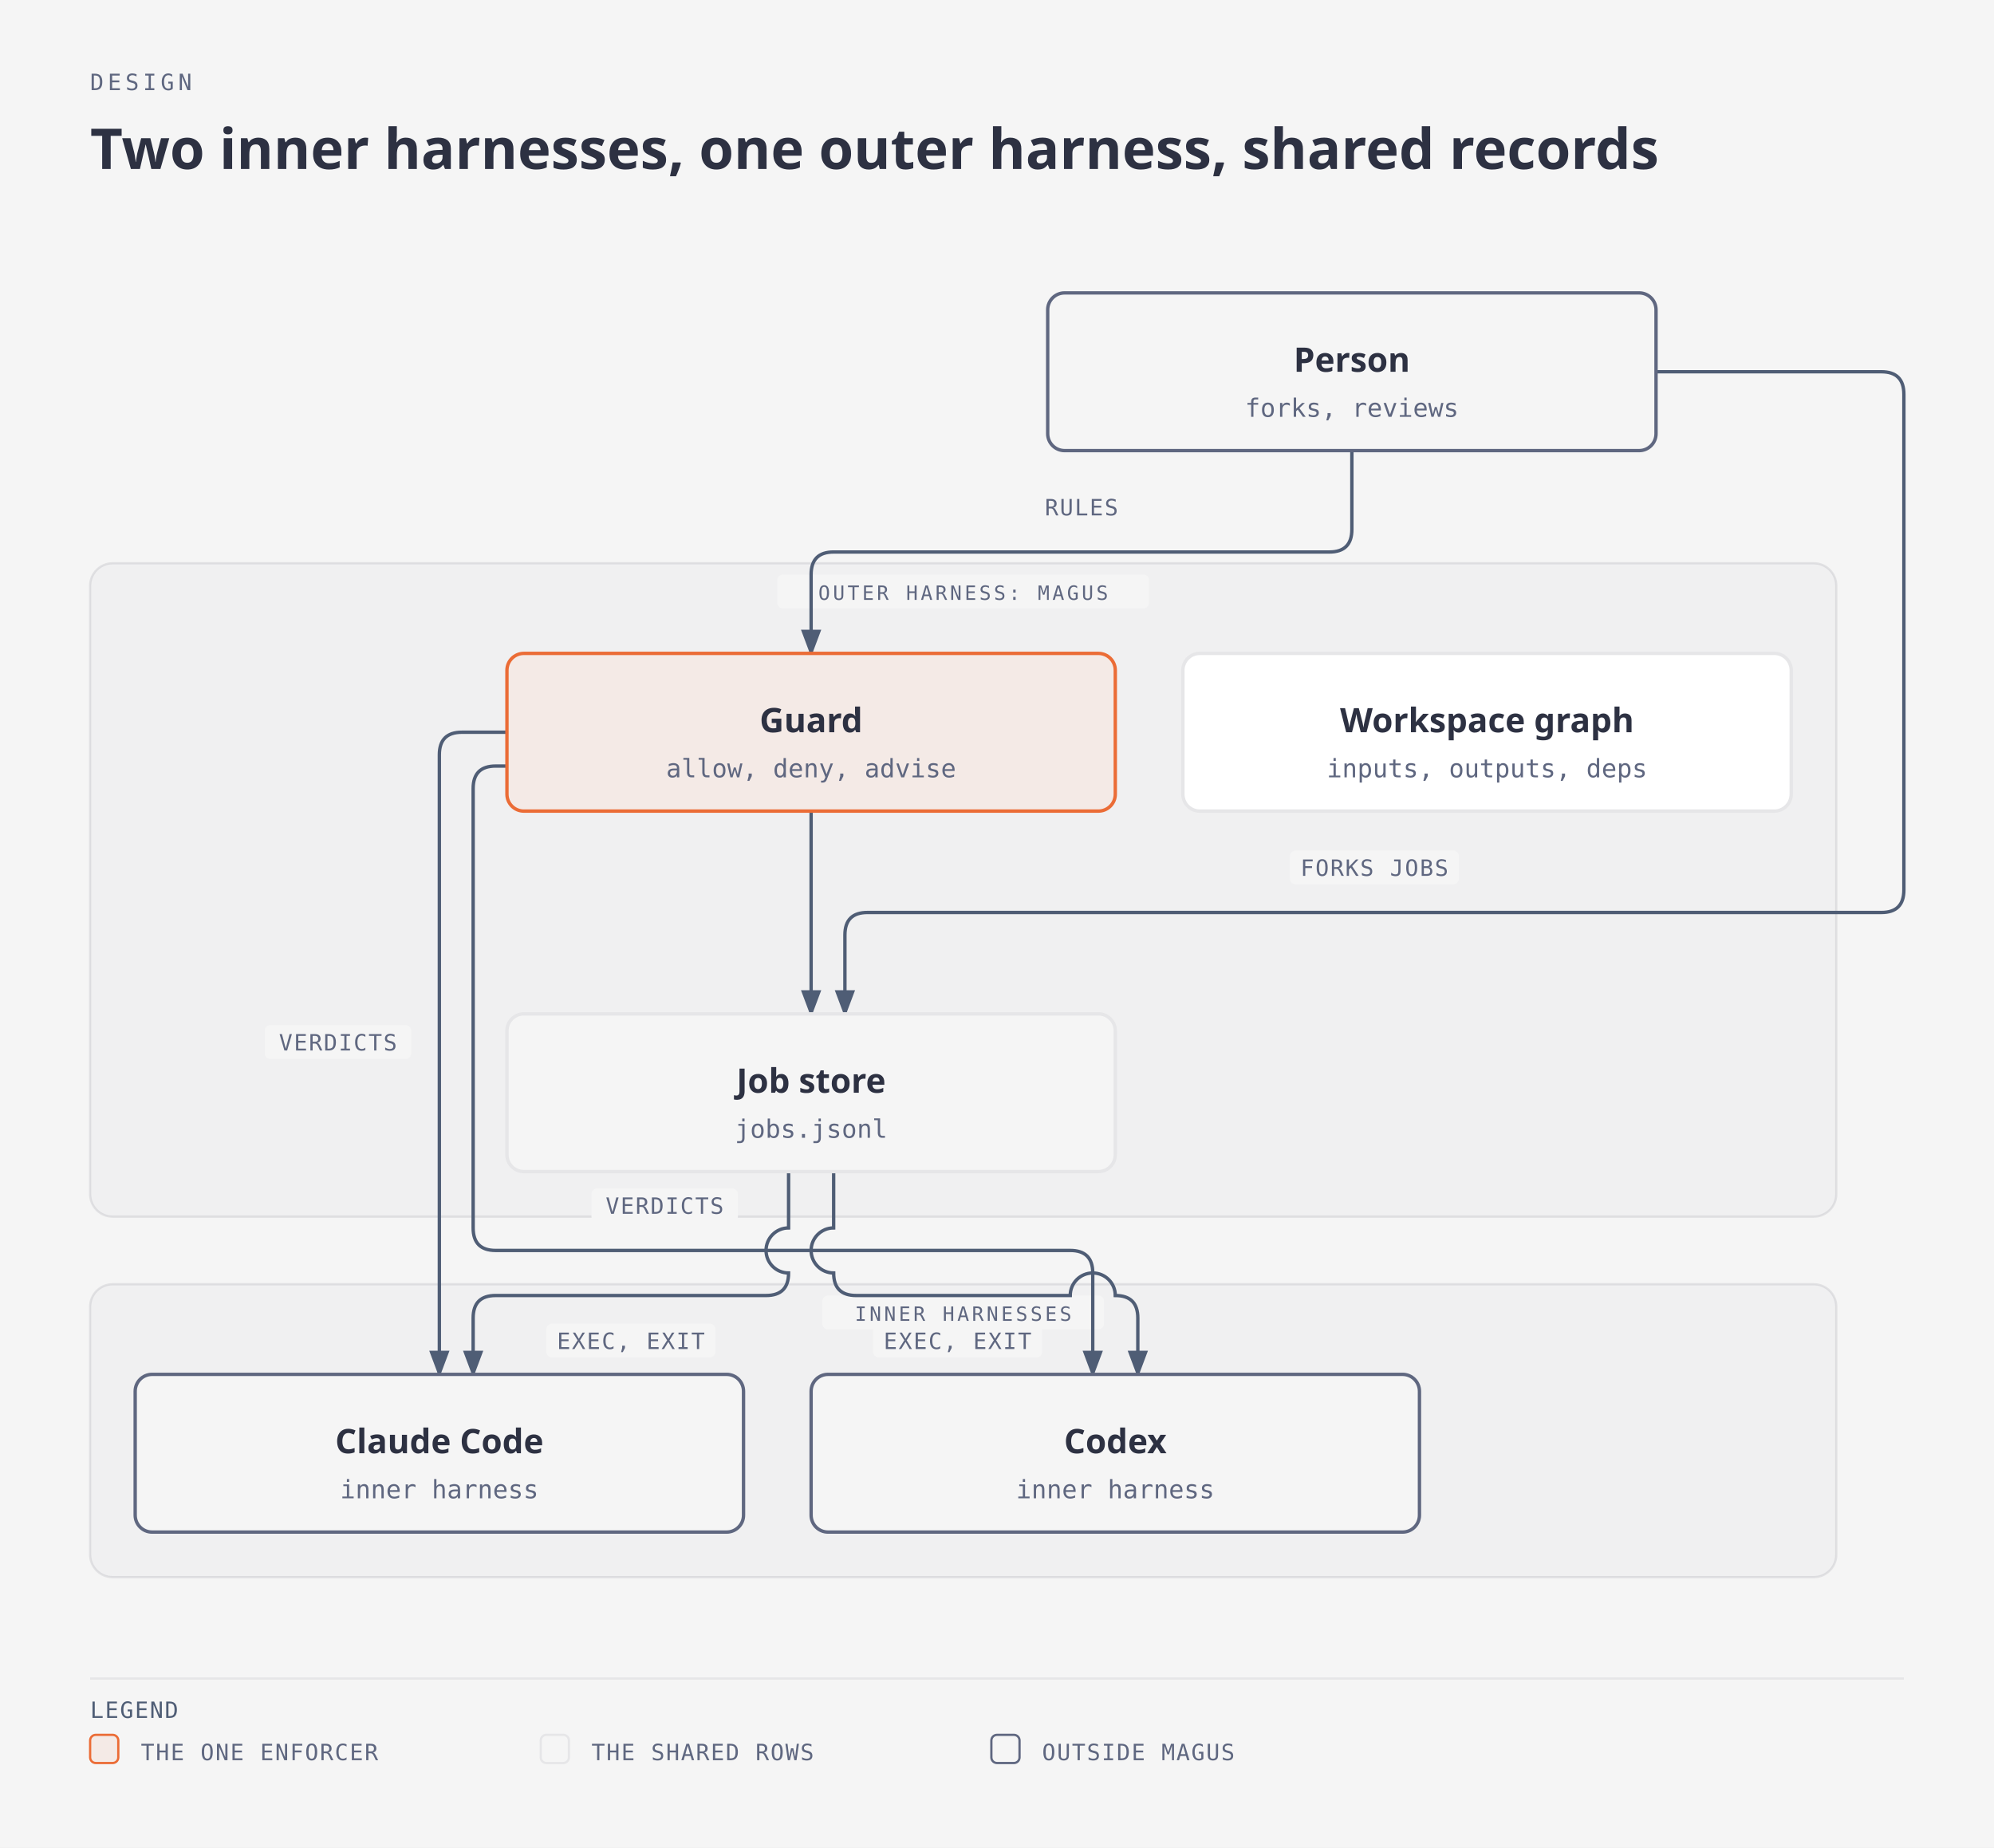
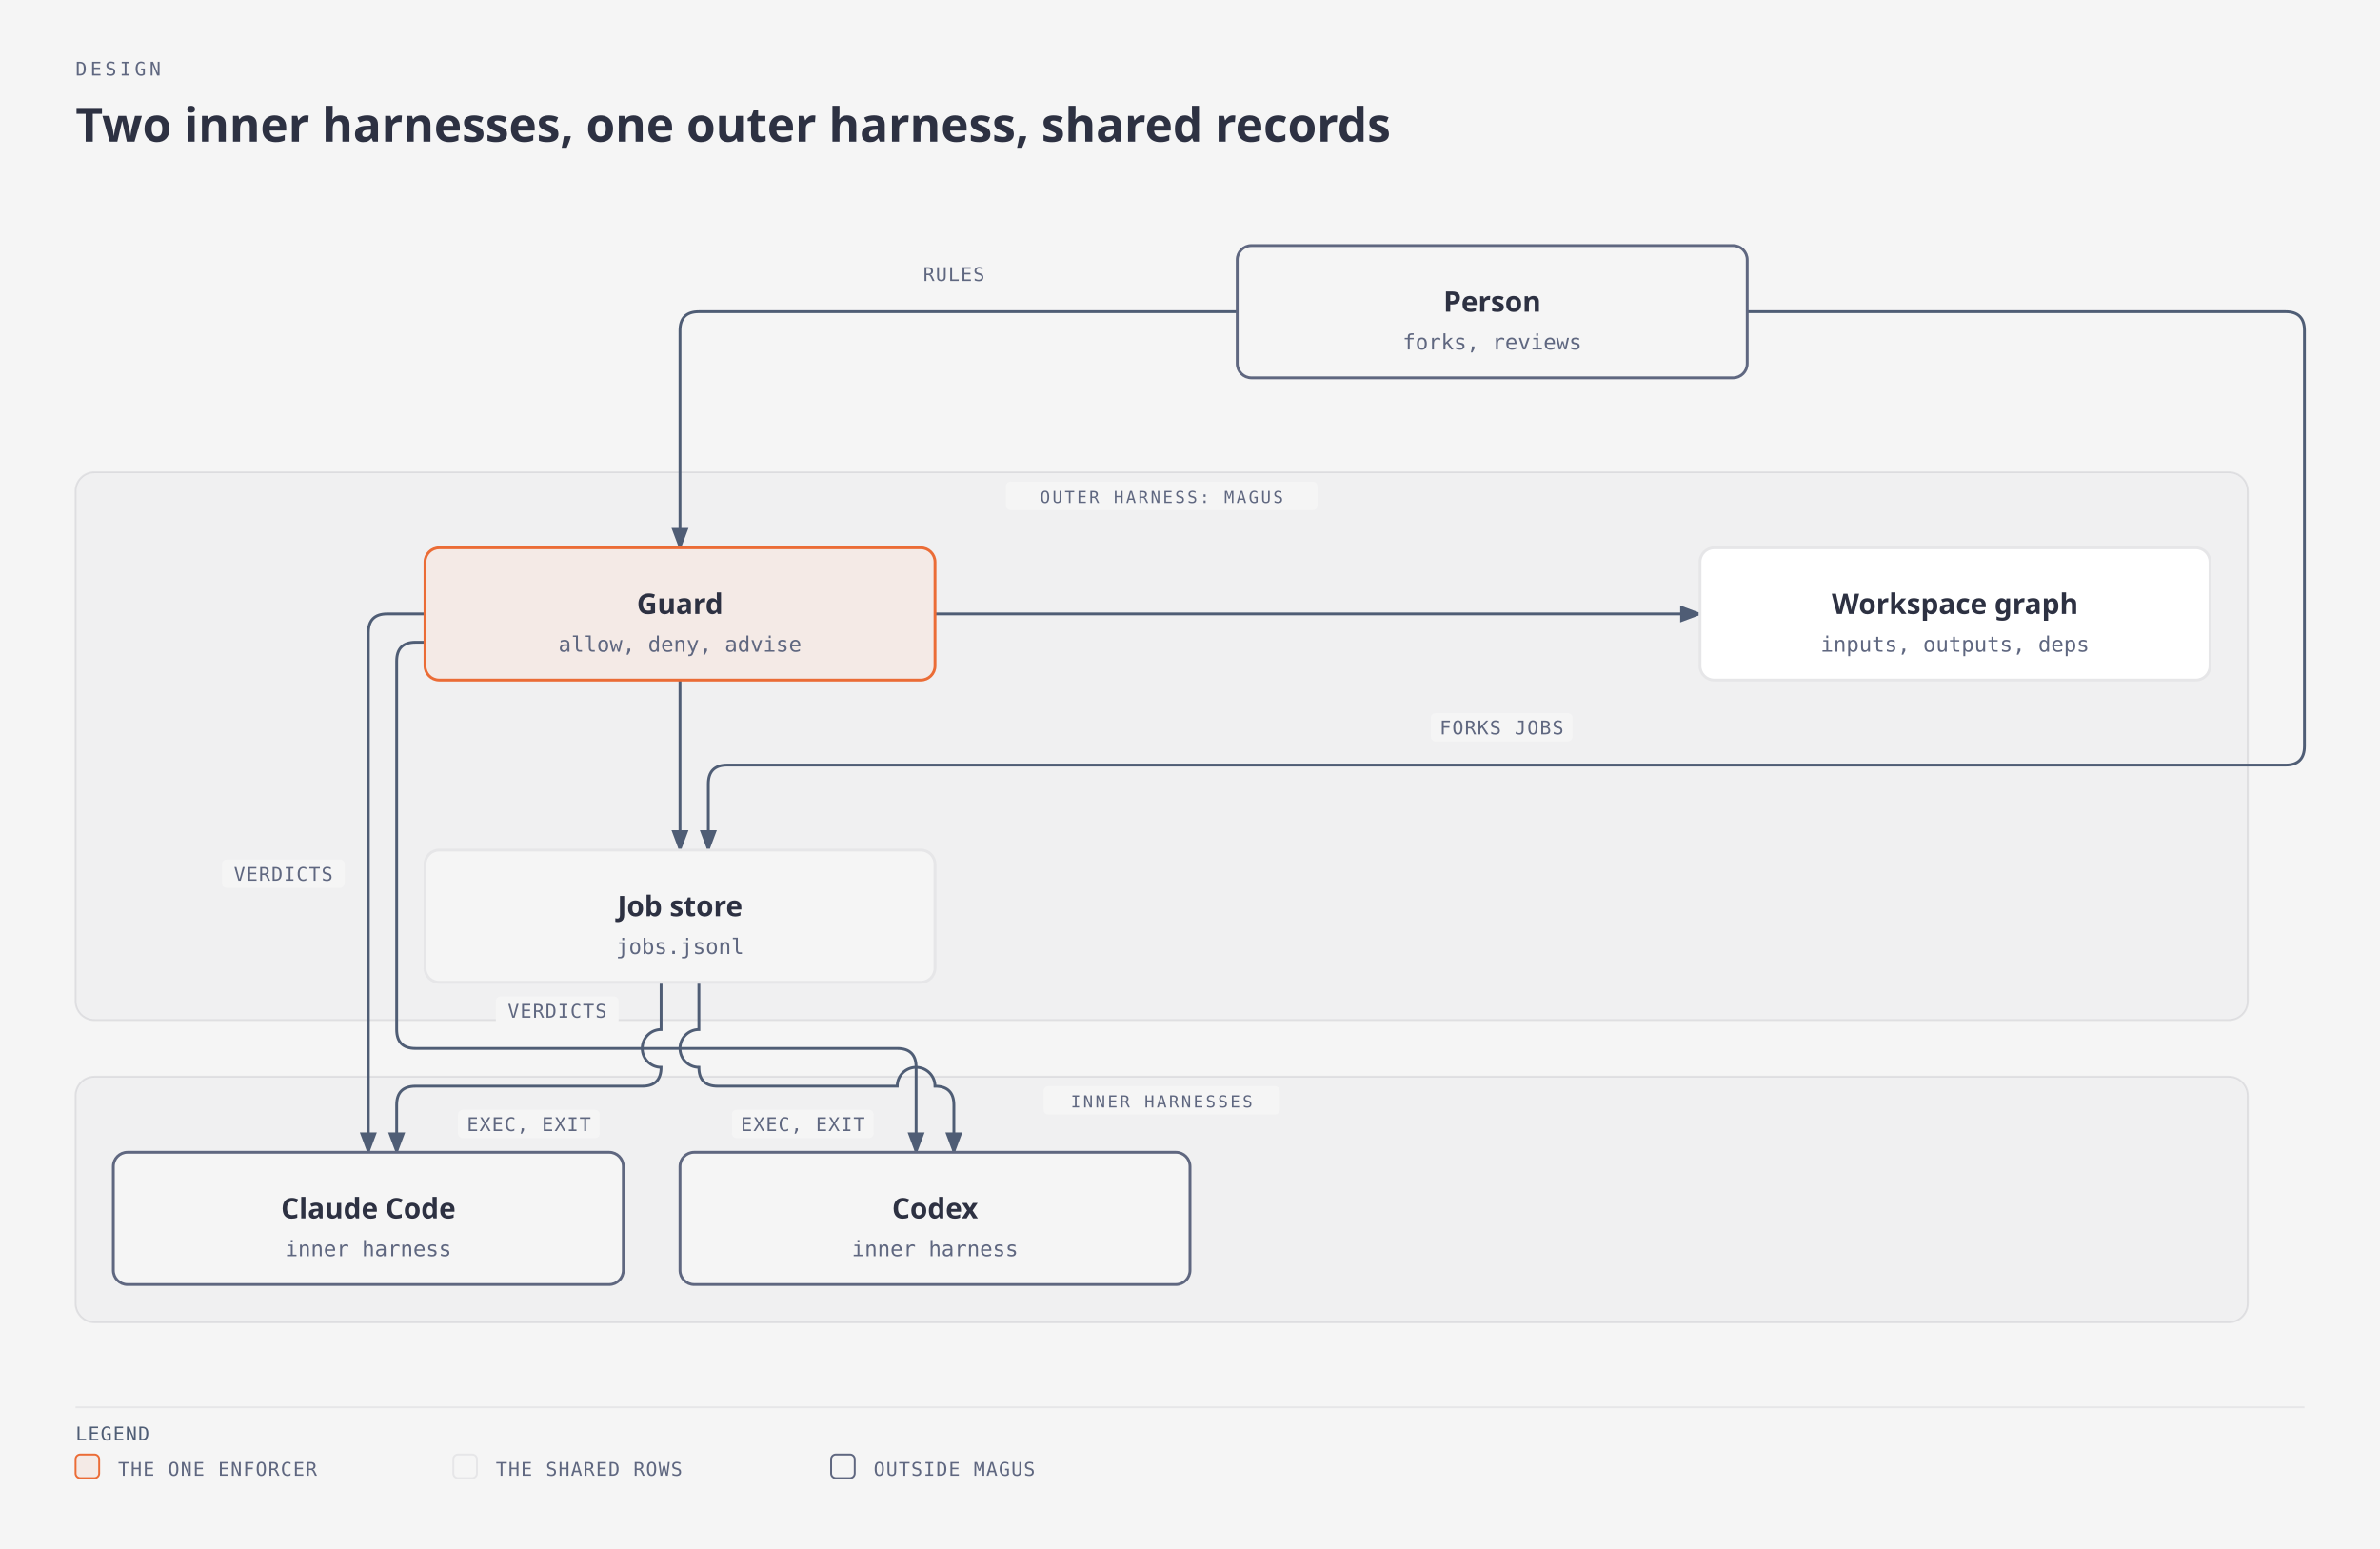
- <svg xmlns="http://www.w3.org/2000/svg" viewBox="0 0 708 656" width="708" height="656" role="img" aria-labelledby="harness-stack-title harness-stack-desc" class="magus-diagram">
+ <svg xmlns="http://www.w3.org/2000/svg" viewBox="0 0 1008 656" width="1008" height="656" role="img" aria-labelledby="harness-stack-title harness-stack-desc" class="magus-diagram">
  <defs>
    <marker id="harness-stack-arrow-default" markerWidth="8" markerHeight="6" refX="7" refY="3" orient="auto">
      <polygon points="0 0, 8 3, 0 6" fill="#4f5d75" />
    </marker>
    <marker id="harness-stack-arrow-accent" markerWidth="8" markerHeight="6" refX="7" refY="3" orient="auto">
      <polygon points="0 0, 8 3, 0 6" fill="#eb6c36" />
    </marker>
    <marker id="harness-stack-arrow-link" markerWidth="8" markerHeight="6" refX="7" refY="3" orient="auto">
      <polygon points="0 0, 8 3, 0 6" fill="#2e5aa8" />
    </marker>
  </defs>
  <rect width="100%" height="100%" fill="#f5f5f5" />
  <text x="32" y="32" fill="#5f6780" font-family="monospace" font-size="8" style="font-variant-ligatures:none" letter-spacing="0.18em">DESIGN</text>
  <text x="32" y="60" fill="#2d3142" font-family="sans-serif" font-size="20" font-weight="600">Two inner harnesses, one outer harness, shared records</text>
  <g transform="translate(0,40)">
-     <rect x="32" y="416" width="620" height="104" rx="8" fill="#2d3142" stroke="#2d3142" fill-opacity="0.02" stroke-opacity="0.1" stroke-width="0.8" />
-     <rect x="292" y="420" width="100" height="12" rx="2" fill="#f5f5f5" />
-     <text x="342" y="429" fill="#5f6780" font-family="monospace" font-size="7" style="font-variant-ligatures:none" text-anchor="middle" letter-spacing="0.14em">INNER HARNESSES</text>
-     <rect x="32" y="160" width="620" height="232" rx="8" fill="#2d3142" stroke="#2d3142" fill-opacity="0.02" stroke-opacity="0.1" stroke-width="0.8" />
-     <rect x="276" y="164" width="132" height="12" rx="2" fill="#f5f5f5" />
-     <text x="342" y="173" fill="#5f6780" font-family="monospace" font-size="7" style="font-variant-ligatures:none" text-anchor="middle" letter-spacing="0.14em">OUTER HARNESS: MAGUS</text>
-     <path data-edge="external:Person-&gt;internal/guard" id="harness-stack-edge-external_3aPerson-internal_2fguard" d="M 480 120 L 480 148 Q 480 156 472 156 L 296 156 Q 288 156 288 164 L 288 192" fill="none" stroke="#4f5d75" stroke-width="1.2" marker-end="url(#harness-stack-arrow-default)" />
-     <path data-edge="external:Person-&gt;internal/job" id="harness-stack-edge-external_3aPerson-internal_2fjob" d="M 588 92 L 668 92 Q 676 92 676 100 L 676 276 Q 676 284 668 284 L 308 284 Q 300 284 300 292 L 300 320" fill="none" stroke="#4f5d75" stroke-width="1.2" marker-end="url(#harness-stack-arrow-default)" />
+     <rect x="32" y="416" width="920" height="104" rx="8" fill="#2d3142" stroke="#2d3142" fill-opacity="0.02" stroke-opacity="0.1" stroke-width="0.8" />
+     <rect x="442" y="420" width="100" height="12" rx="2" fill="#f5f5f5" />
+     <text x="492" y="429" fill="#5f6780" font-family="monospace" font-size="7" style="font-variant-ligatures:none" text-anchor="middle" letter-spacing="0.14em">INNER HARNESSES</text>
+     <rect x="32" y="160" width="920" height="232" rx="8" fill="#2d3142" stroke="#2d3142" fill-opacity="0.02" stroke-opacity="0.1" stroke-width="0.8" />
+     <rect x="426" y="164" width="132" height="12" rx="2" fill="#f5f5f5" />
+     <text x="492" y="173" fill="#5f6780" font-family="monospace" font-size="7" style="font-variant-ligatures:none" text-anchor="middle" letter-spacing="0.14em">OUTER HARNESS: MAGUS</text>
+     <path data-edge="external:Person-&gt;internal/guard" id="harness-stack-edge-external_3aPerson-internal_2fguard" d="M 524 92 L 296 92 Q 288 92 288 100 L 288 192" fill="none" stroke="#4f5d75" stroke-width="1.2" marker-end="url(#harness-stack-arrow-default)" />
+     <path data-edge="external:Person-&gt;internal/job" id="harness-stack-edge-external_3aPerson-internal_2fjob" d="M 740 92 L 968 92 Q 976 92 976 100 L 976 276 Q 976 284 968 284 L 308 284 Q 300 284 300 292 L 300 320" fill="none" stroke="#4f5d75" stroke-width="1.2" marker-end="url(#harness-stack-arrow-default)" />
    <path data-edge="internal/guard-&gt;external:Claude Code" id="harness-stack-edge-internal_2fguard-external_3aClaude_20Code" d="M 180 220 L 164 220 Q 156 220 156 228 L 156 448" fill="none" stroke="#4f5d75" stroke-width="1.2" marker-end="url(#harness-stack-arrow-default)" />
    <path data-edge="internal/guard-&gt;external:Codex" id="harness-stack-edge-internal_2fguard-external_3aCodex" d="M 180 232 L 176 232 Q 168 232 168 240 L 168 396 Q 168 404 176 404 L 380 404 Q 388 404 388 412 L 388 448" fill="none" stroke="#4f5d75" stroke-width="1.2" marker-end="url(#harness-stack-arrow-default)" />
    <path data-edge="internal/guard-&gt;internal/job" id="harness-stack-edge-internal_2fguard-internal_2fjob" d="M 288 248 L 288 320" fill="none" stroke="#4f5d75" stroke-width="1.2" marker-end="url(#harness-stack-arrow-default)" />
+     <path data-edge="internal/guard-&gt;internal/graph/workspacegraph" id="harness-stack-edge-internal_2fguard-internal_2fgraph_2fworkspacegraph" d="M 396 220 L 720 220" fill="none" stroke="#4f5d75" stroke-width="1.2" marker-end="url(#harness-stack-arrow-default)" />
    <path data-edge="internal/job-&gt;external:Claude Code" id="harness-stack-edge-internal_2fjob-external_3aClaude_20Code" d="M 280 376 L 280 396 A 8 8 0 0 0 280 412 L 280 412 Q 280 420 272 420 L 176 420 Q 168 420 168 428 L 168 448" fill="none" stroke="#4f5d75" stroke-width="1.2" marker-end="url(#harness-stack-arrow-default)" />
    <path data-edge="internal/job-&gt;external:Codex" id="harness-stack-edge-internal_2fjob-external_3aCodex" d="M 296 376 L 296 396 A 8 8 0 0 0 296 412 L 296 412 Q 296 420 304 420 L 380 420 A 8 8 0 0 1 396 420 L 396 420 Q 404 420 404 428 L 404 448" fill="none" stroke="#4f5d75" stroke-width="1.2" marker-end="url(#harness-stack-arrow-default)" />
-     <rect x="366" y="134" width="36" height="12" rx="2" fill="#f5f5f5" />
-     <text x="384" y="143" fill="#5f6780" font-family="monospace" font-size="8" style="font-variant-ligatures:none" text-anchor="middle" letter-spacing="0.06em">RULES</text>
-     <rect x="458" y="262" width="60" height="12" rx="2" fill="#f5f5f5" />
-     <text x="488" y="271" fill="#5f6780" font-family="monospace" font-size="8" style="font-variant-ligatures:none" text-anchor="middle" letter-spacing="0.06em">FORKS JOBS</text>
+     <rect x="386" y="70" width="36" height="12" rx="2" fill="#f5f5f5" />
+     <text x="404" y="79" fill="#5f6780" font-family="monospace" font-size="8" style="font-variant-ligatures:none" text-anchor="middle" letter-spacing="0.06em">RULES</text>
+     <rect x="606" y="262" width="60" height="12" rx="2" fill="#f5f5f5" />
+     <text x="636" y="271" fill="#5f6780" font-family="monospace" font-size="8" style="font-variant-ligatures:none" text-anchor="middle" letter-spacing="0.06em">FORKS JOBS</text>
    <rect x="94" y="324" width="52" height="12" rx="2" fill="#f5f5f5" />
    <text x="120" y="333" fill="#5f6780" font-family="monospace" font-size="8" style="font-variant-ligatures:none" text-anchor="middle" letter-spacing="0.06em">VERDICTS</text>
    <rect x="210" y="382" width="52" height="12" rx="2" fill="#f5f5f5" />
    <text x="236" y="391" fill="#5f6780" font-family="monospace" font-size="8" style="font-variant-ligatures:none" text-anchor="middle" letter-spacing="0.06em">VERDICTS</text>
    <rect x="194" y="430" width="60" height="12" rx="2" fill="#f5f5f5" />
    <text x="224" y="439" fill="#5f6780" font-family="monospace" font-size="8" style="font-variant-ligatures:none" text-anchor="middle" letter-spacing="0.06em">EXEC, EXIT</text>
    <rect x="310" y="430" width="60" height="12" rx="2" fill="#f5f5f5" />
    <text x="340" y="439" fill="#5f6780" font-family="monospace" font-size="8" style="font-variant-ligatures:none" text-anchor="middle" letter-spacing="0.06em">EXEC, EXIT</text>
    <g data-node="external:Person">
-       <rect x="372" y="64" width="216" height="56" rx="6" fill="#f5f5f5" />
-       <rect x="372" y="64" width="216" height="56" rx="6" fill="#f5f5f5" stroke="#5f6780" stroke-width="1.2" />
-       <text x="480" y="92" fill="#2d3142" font-family="sans-serif" font-size="12" font-weight="600" text-anchor="middle">Person</text>
-       <text x="480" y="108" fill="#5f6780" font-family="monospace" font-size="9" style="font-variant-ligatures:none" text-anchor="middle">forks, reviews</text>
+       <rect x="524" y="64" width="216" height="56" rx="6" fill="#f5f5f5" />
+       <rect x="524" y="64" width="216" height="56" rx="6" fill="#f5f5f5" stroke="#5f6780" stroke-width="1.2" />
+       <text x="632" y="92" fill="#2d3142" font-family="sans-serif" font-size="12" font-weight="600" text-anchor="middle">Person</text>
+       <text x="632" y="108" fill="#5f6780" font-family="monospace" font-size="9" style="font-variant-ligatures:none" text-anchor="middle">forks, reviews</text>
    </g>
    <g data-node="external:Claude Code">
      <rect x="48" y="448" width="216" height="56" rx="6" fill="#f5f5f5" />
      <rect x="48" y="448" width="216" height="56" rx="6" fill="#f5f5f5" stroke="#5f6780" stroke-width="1.2" />
      <text x="156" y="476" fill="#2d3142" font-family="sans-serif" font-size="12" font-weight="600" text-anchor="middle">Claude Code</text>
      <text x="156" y="492" fill="#5f6780" font-family="monospace" font-size="9" style="font-variant-ligatures:none" text-anchor="middle">inner harness</text>
    </g>
    <g data-node="external:Codex">
      <rect x="288" y="448" width="216" height="56" rx="6" fill="#f5f5f5" />
      <rect x="288" y="448" width="216" height="56" rx="6" fill="#f5f5f5" stroke="#5f6780" stroke-width="1.2" />
      <text x="396" y="476" fill="#2d3142" font-family="sans-serif" font-size="12" font-weight="600" text-anchor="middle">Codex</text>
      <text x="396" y="492" fill="#5f6780" font-family="monospace" font-size="9" style="font-variant-ligatures:none" text-anchor="middle">inner harness</text>
    </g>
    <g data-node="internal/guard" data-anchor="internal/guard">
      <rect x="180" y="192" width="216" height="56" rx="6" fill="#f5f5f5" />
      <rect x="180" y="192" width="216" height="56" rx="6" fill="#f4eae6" stroke="#eb6c36" stroke-width="1.2" />
      <text x="288" y="220" fill="#2d3142" font-family="sans-serif" font-size="12" font-weight="600" text-anchor="middle">Guard</text>
      <text x="288" y="236" fill="#5f6780" font-family="monospace" font-size="9" style="font-variant-ligatures:none" text-anchor="middle">allow, deny, advise</text>
    </g>
    <g data-node="internal/job" data-anchor="internal/job">
      <rect x="180" y="320" width="216" height="56" rx="6" fill="#f5f5f5" />
      <rect x="180" y="320" width="216" height="56" rx="6" fill="#f5f5f5" stroke="#e6e6e8" stroke-width="1.2" />
      <text x="288" y="348" fill="#2d3142" font-family="sans-serif" font-size="12" font-weight="600" text-anchor="middle">Job store</text>
      <text x="288" y="364" fill="#5f6780" font-family="monospace" font-size="9" style="font-variant-ligatures:none" text-anchor="middle">jobs.jsonl</text>
    </g>
    <g data-node="internal/graph/workspacegraph" data-anchor="internal/graph/workspacegraph">
-       <rect x="420" y="192" width="216" height="56" rx="6" fill="#f5f5f5" />
-       <rect x="420" y="192" width="216" height="56" rx="6" fill="#ffffff" stroke="#e6e6e8" stroke-width="1.2" />
-       <text x="528" y="220" fill="#2d3142" font-family="sans-serif" font-size="12" font-weight="600" text-anchor="middle">Workspace graph</text>
-       <text x="528" y="236" fill="#5f6780" font-family="monospace" font-size="9" style="font-variant-ligatures:none" text-anchor="middle">inputs, outputs, deps</text>
+       <rect x="720" y="192" width="216" height="56" rx="6" fill="#f5f5f5" />
+       <rect x="720" y="192" width="216" height="56" rx="6" fill="#ffffff" stroke="#e6e6e8" stroke-width="1.2" />
+       <text x="828" y="220" fill="#2d3142" font-family="sans-serif" font-size="12" font-weight="600" text-anchor="middle">Workspace graph</text>
+       <text x="828" y="236" fill="#5f6780" font-family="monospace" font-size="9" style="font-variant-ligatures:none" text-anchor="middle">inputs, outputs, deps</text>
    </g>
-     <line x1="32" y1="556" x2="676" y2="556" stroke="#e6e6e8" stroke-width="0.8" />
+     <line x1="32" y1="556" x2="976" y2="556" stroke="#e6e6e8" stroke-width="0.8" />
    <text x="32" y="570" fill="#4f5d75" font-family="monospace" font-size="8" style="font-variant-ligatures:none" letter-spacing="0.06em">LEGEND</text>
    <rect x="32" y="576" width="10" height="10" rx="2" fill="#f4eae6" stroke="#eb6c36" stroke-width="0.8" />
    <text x="50" y="585" fill="#5f6780" font-family="monospace" font-size="8" style="font-variant-ligatures:none" letter-spacing="0.06em">THE ONE ENFORCER</text>
    <rect x="192" y="576" width="10" height="10" rx="2" fill="#f5f5f5" stroke="#e6e6e8" stroke-width="0.8" />
    <text x="210" y="585" fill="#5f6780" font-family="monospace" font-size="8" style="font-variant-ligatures:none" letter-spacing="0.06em">THE SHARED ROWS</text>
    <rect x="352" y="576" width="10" height="10" rx="2" fill="#f5f5f5" stroke="#5f6780" stroke-width="0.8" />
    <text x="370" y="585" fill="#5f6780" font-family="monospace" font-size="8" style="font-variant-ligatures:none" letter-spacing="0.06em">OUTSIDE MAGUS</text>
  </g>
</svg>
